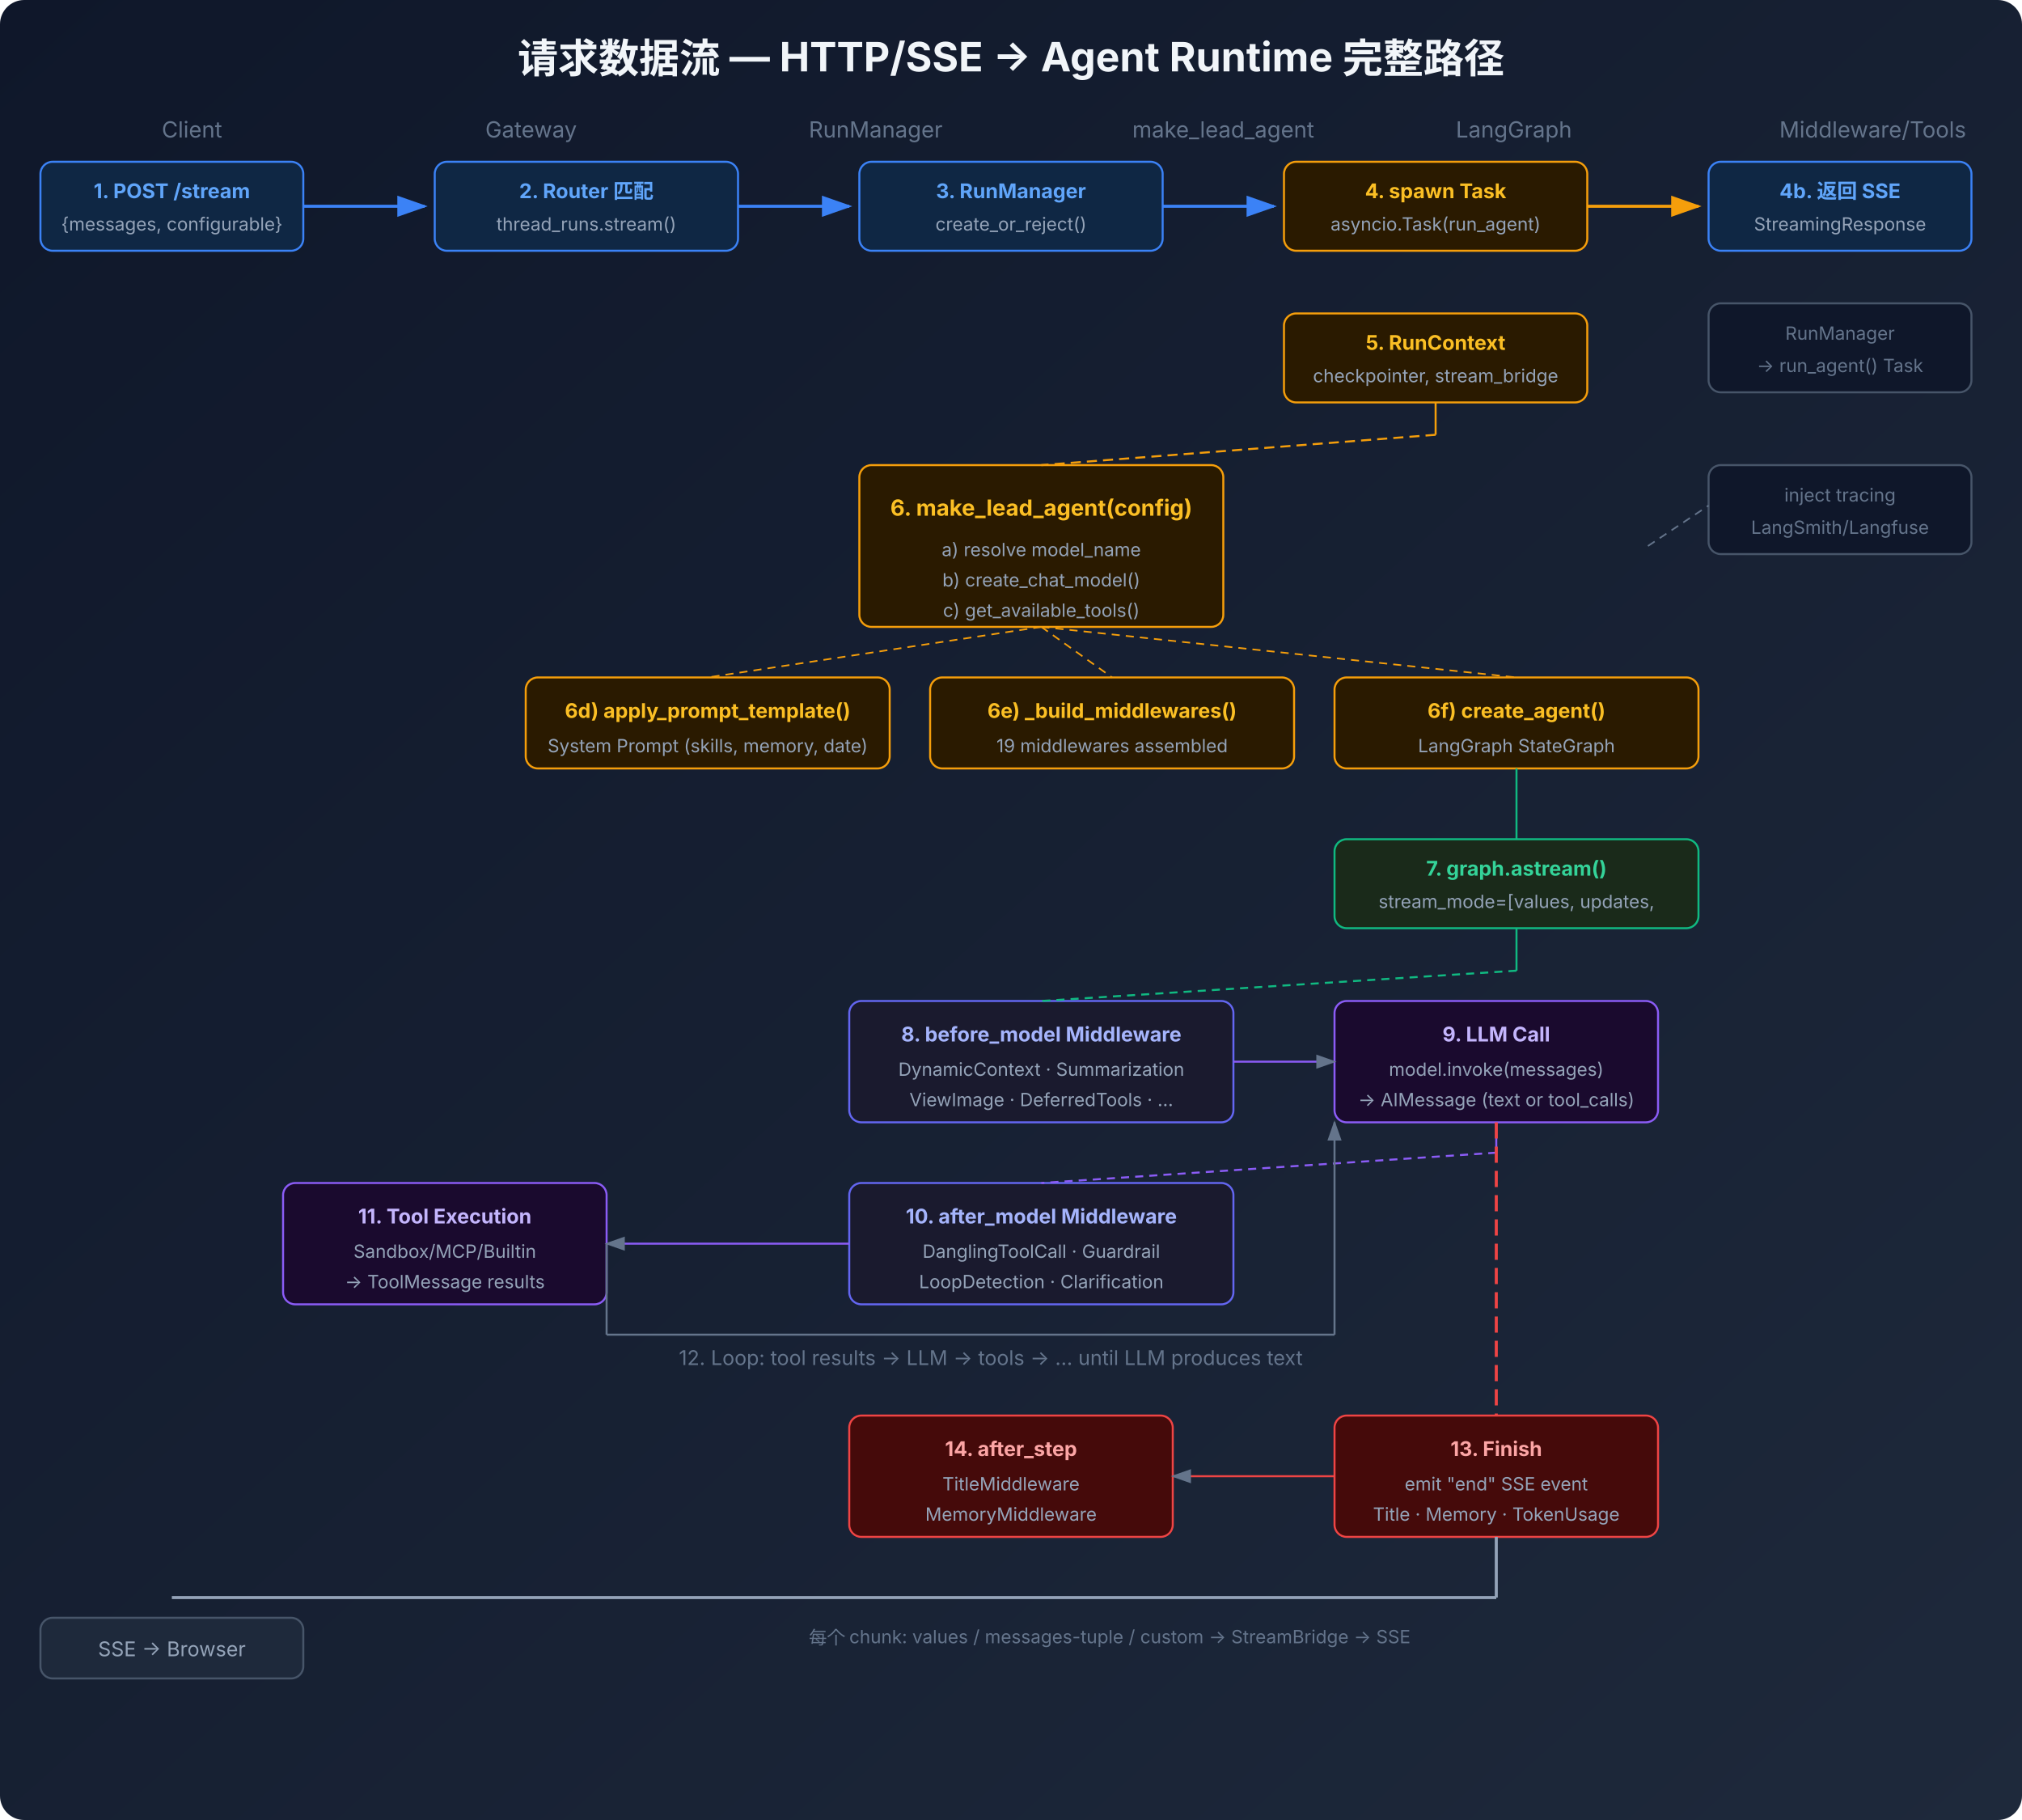
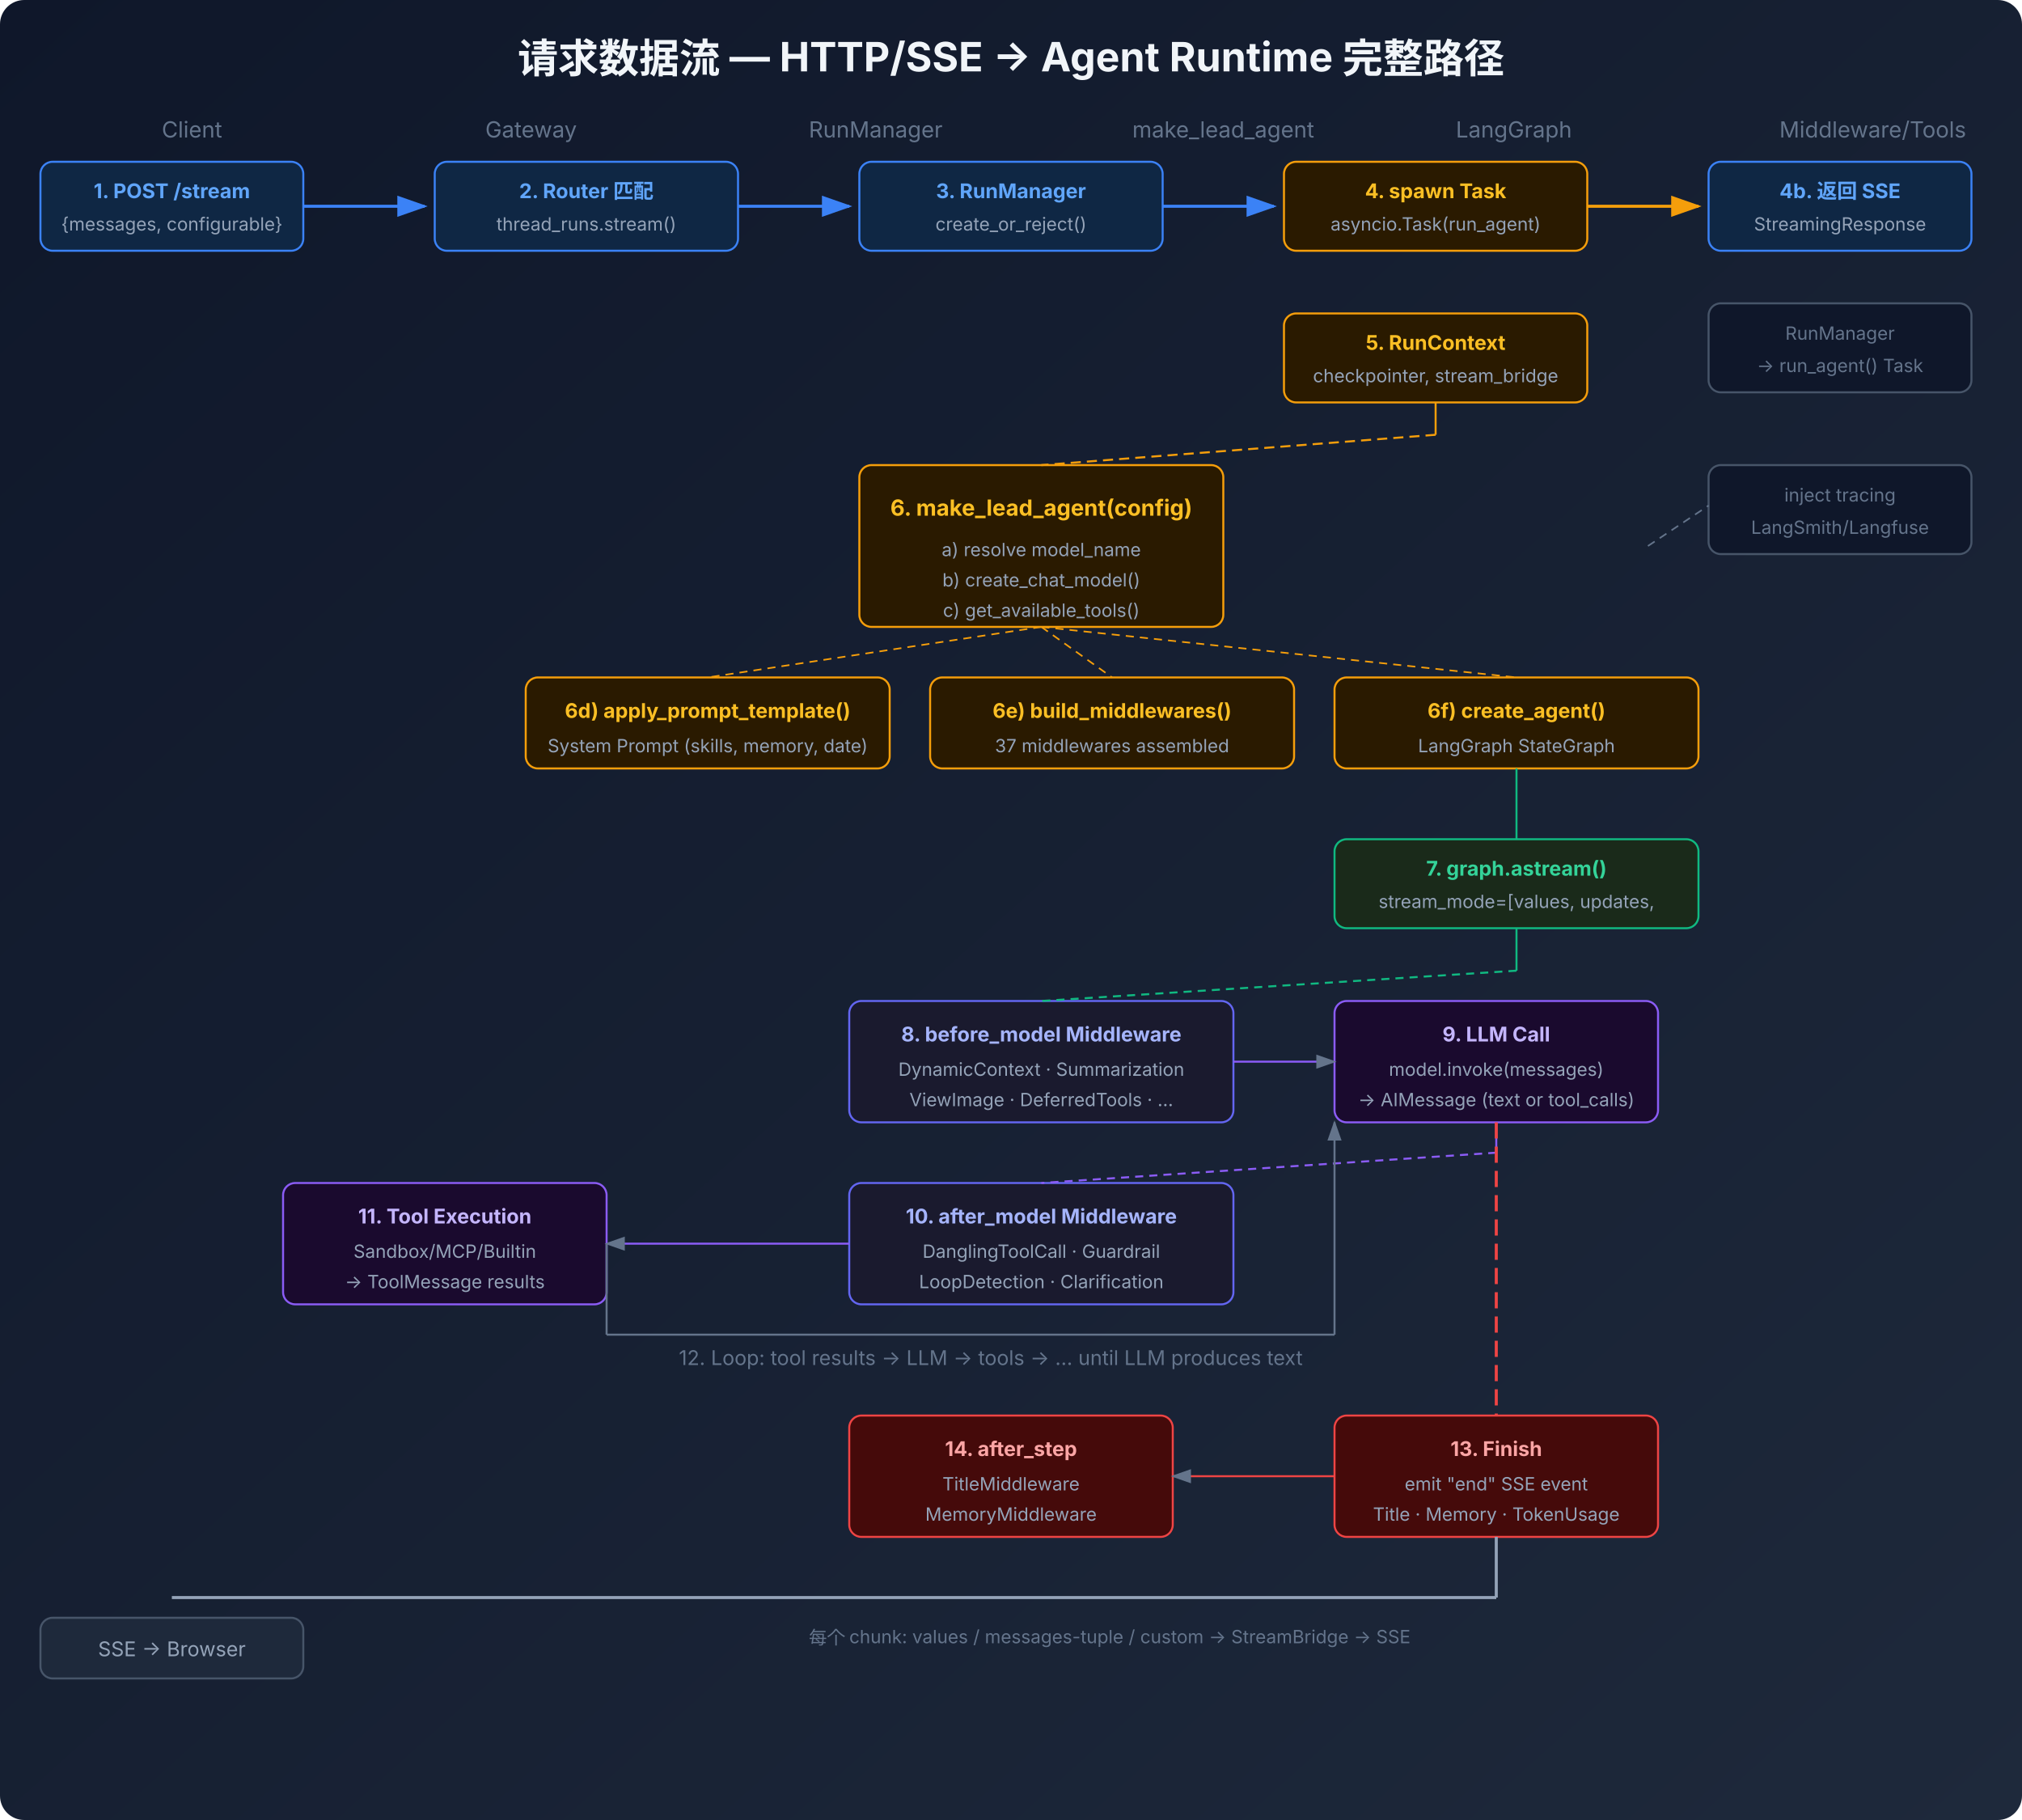
<svg xmlns="http://www.w3.org/2000/svg" viewBox="0 0 1000 900" font-family="system-ui, -apple-system, sans-serif">
  <defs>
    <marker id="arrow" markerWidth="10" markerHeight="7" refX="9" refY="3.5" orient="auto">
      <polygon points="0 0, 10 3.5, 0 7" fill="#64748b" />
    </marker>
    <marker id="arrow-blue" markerWidth="10" markerHeight="7" refX="9" refY="3.5" orient="auto">
      <polygon points="0 0, 10 3.5, 0 7" fill="#3b82f6" />
    </marker>
    <marker id="arrow-orange" markerWidth="10" markerHeight="7" refX="9" refY="3.5" orient="auto">
      <polygon points="0 0, 10 3.5, 0 7" fill="#f59e0b" />
    </marker>
    <linearGradient id="bg" x1="0%" y1="0%" x2="100%" y2="100%">
      <stop offset="0%" style="stop-color:#0f172a" />
      <stop offset="100%" style="stop-color:#1e293b" />
    </linearGradient>
    <filter id="shadow">
      <feDropShadow dx="0" dy="2" stdDeviation="3" flood-opacity="0.3" />
    </filter>
  </defs>
  <rect width="1000" height="900" rx="12" fill="url(#bg)" />
  <text x="500" y="36" text-anchor="middle" fill="#f1f5f9" font-size="20" font-weight="bold">请求数据流 — HTTP/SSE → Agent Runtime 完整路径</text>
  <text x="80" y="68" fill="#64748b" font-size="11">Client</text>
  <text x="240" y="68" fill="#64748b" font-size="11">Gateway</text>
  <text x="400" y="68" fill="#64748b" font-size="11">RunManager</text>
  <text x="560" y="68" fill="#64748b" font-size="11">make_lead_agent</text>
  <text x="720" y="68" fill="#64748b" font-size="11">LangGraph</text>
  <text x="880" y="68" fill="#64748b" font-size="11">Middleware/Tools</text>
  <rect x="20" y="80" width="130" height="44" rx="6" fill="#0f2744" stroke="#3b82f6" stroke-width="1" />
  <text x="85" y="98" text-anchor="middle" fill="#60a5fa" font-size="10" font-weight="bold">1. POST /stream</text>
  <text x="85" y="114" text-anchor="middle" fill="#94a3b8" font-size="9">{messages, configurable}</text>
  <line x1="150" y1="102" x2="210" y2="102" stroke="#3b82f6" stroke-width="1.5" marker-end="url(#arrow-blue)" />
  <rect x="215" y="80" width="150" height="44" rx="6" fill="#0f2744" stroke="#3b82f6" stroke-width="1" />
  <text x="290" y="98" text-anchor="middle" fill="#60a5fa" font-size="10" font-weight="bold">2. Router 匹配</text>
  <text x="290" y="114" text-anchor="middle" fill="#94a3b8" font-size="9">thread_runs.stream()</text>
  <line x1="365" y1="102" x2="420" y2="102" stroke="#3b82f6" stroke-width="1.5" marker-end="url(#arrow-blue)" />
  <rect x="425" y="80" width="150" height="44" rx="6" fill="#0f2744" stroke="#3b82f6" stroke-width="1" />
  <text x="500" y="98" text-anchor="middle" fill="#60a5fa" font-size="10" font-weight="bold">3. RunManager</text>
  <text x="500" y="114" text-anchor="middle" fill="#94a3b8" font-size="9">create_or_reject()</text>
  <line x1="575" y1="102" x2="630" y2="102" stroke="#3b82f6" stroke-width="1.5" marker-end="url(#arrow-blue)" />
  <rect x="635" y="80" width="150" height="44" rx="6" fill="#2a1a00" stroke="#f59e0b" stroke-width="1" />
  <text x="710" y="98" text-anchor="middle" fill="#fbbf24" font-size="10" font-weight="bold">4. spawn Task</text>
  <text x="710" y="114" text-anchor="middle" fill="#94a3b8" font-size="9">asyncio.Task(run_agent)</text>
  <line x1="785" y1="102" x2="840" y2="102" stroke="#f59e0b" stroke-width="1.5" marker-end="url(#arrow-orange)" />
  <rect x="845" y="80" width="130" height="44" rx="6" fill="#0f2744" stroke="#3b82f6" stroke-width="1" />
  <text x="910" y="98" text-anchor="middle" fill="#60a5fa" font-size="10" font-weight="bold">4b. 返回 SSE</text>
  <text x="910" y="114" text-anchor="middle" fill="#94a3b8" font-size="9">StreamingResponse</text>
  <rect x="635" y="155" width="150" height="44" rx="6" fill="#2a1a00" stroke="#f59e0b" stroke-width="1" />
  <text x="710" y="173" text-anchor="middle" fill="#fbbf24" font-size="10" font-weight="bold">5. RunContext</text>
  <text x="710" y="189" text-anchor="middle" fill="#94a3b8" font-size="9">checkpointer, stream_bridge</text>
  <rect x="425" y="230" width="180" height="80" rx="6" fill="#2a1a00" stroke="#f59e0b" stroke-width="1" />
  <text x="515" y="255" text-anchor="middle" fill="#fbbf24" font-size="11" font-weight="bold">6. make_lead_agent(config)</text>
  <text x="515" y="275" text-anchor="middle" fill="#94a3b8" font-size="9">a) resolve model_name</text>
  <text x="515" y="290" text-anchor="middle" fill="#94a3b8" font-size="9">b) create_chat_model()</text>
  <text x="515" y="305" text-anchor="middle" fill="#94a3b8" font-size="9">c) get_available_tools()</text>
  <line x1="710" y1="199" x2="710" y2="215" stroke="#f59e0b" stroke-width="1" />
  <line x1="710" y1="215" x2="515" y2="230" stroke="#f59e0b" stroke-width="1" stroke-dasharray="5,3" />
  <rect x="260" y="335" width="180" height="45" rx="6" fill="#2a1a00" stroke="#f59e0b" stroke-width="1" />
  <text x="350" y="355" text-anchor="middle" fill="#fbbf24" font-size="10" font-weight="bold">6d) apply_prompt_template()</text>
  <text x="350" y="372" text-anchor="middle" fill="#94a3b8" font-size="9">System Prompt (skills, memory, date)</text>
  <rect x="460" y="335" width="180" height="45" rx="6" fill="#2a1a00" stroke="#f59e0b" stroke-width="1" />
-   <text x="550" y="355" text-anchor="middle" fill="#fbbf24" font-size="10" font-weight="bold">6e) _build_middlewares()</text>
-   <text x="550" y="372" text-anchor="middle" fill="#94a3b8" font-size="9">19 middlewares assembled</text>
+   <text x="550" y="355" text-anchor="middle" fill="#fbbf24" font-size="10" font-weight="bold">6e) build_middlewares()</text>
+   <text x="550" y="372" text-anchor="middle" fill="#94a3b8" font-size="9">37 middlewares assembled</text>
  <rect x="660" y="335" width="180" height="45" rx="6" fill="#2a1a00" stroke="#f59e0b" stroke-width="1" />
  <text x="750" y="355" text-anchor="middle" fill="#fbbf24" font-size="10" font-weight="bold">6f) create_agent()</text>
  <text x="750" y="372" text-anchor="middle" fill="#94a3b8" font-size="9">LangGraph StateGraph</text>
  <line x1="515" y1="310" x2="350" y2="335" stroke="#f59e0b" stroke-width="0.8" stroke-dasharray="4,3" />
  <line x1="515" y1="310" x2="550" y2="335" stroke="#f59e0b" stroke-width="0.8" stroke-dasharray="4,3" />
  <line x1="515" y1="310" x2="750" y2="335" stroke="#f59e0b" stroke-width="0.8" stroke-dasharray="4,3" />
  <rect x="660" y="415" width="180" height="44" rx="6" fill="#1a2a1a" stroke="#10b981" stroke-width="1" />
  <text x="750" y="433" text-anchor="middle" fill="#34d399" font-size="10" font-weight="bold">7. graph.astream()</text>
  <text x="750" y="449" text-anchor="middle" fill="#94a3b8" font-size="9">stream_mode=[values, updates,</text>
  <line x1="750" y1="380" x2="750" y2="415" stroke="#10b981" stroke-width="1" />
  <rect x="420" y="495" width="190" height="60" rx="6" fill="#1a1a2e" stroke="#6366f1" stroke-width="1" />
  <text x="515" y="515" text-anchor="middle" fill="#a5b4fc" font-size="10" font-weight="bold">8. before_model Middleware</text>
  <text x="515" y="532" text-anchor="middle" fill="#94a3b8" font-size="9">DynamicContext · Summarization</text>
  <text x="515" y="547" text-anchor="middle" fill="#94a3b8" font-size="9">ViewImage · DeferredTools · ...</text>
  <line x1="750" y1="459" x2="750" y2="480" stroke="#10b981" stroke-width="1" />
  <line x1="750" y1="480" x2="515" y2="495" stroke="#10b981" stroke-width="1" stroke-dasharray="4,3" />
  <rect x="660" y="495" width="160" height="60" rx="6" fill="#1a0a2e" stroke="#8b5cf6" stroke-width="1" />
  <text x="740" y="515" text-anchor="middle" fill="#c4b5fd" font-size="10" font-weight="bold">9. LLM Call</text>
  <text x="740" y="532" text-anchor="middle" fill="#94a3b8" font-size="9">model.invoke(messages)</text>
  <text x="740" y="547" text-anchor="middle" fill="#94a3b8" font-size="9">→ AIMessage (text or tool_calls)</text>
  <line x1="610" y1="525" x2="660" y2="525" stroke="#8b5cf6" stroke-width="1" marker-end="url(#arrow)" />
  <rect x="420" y="585" width="190" height="60" rx="6" fill="#1a1a2e" stroke="#6366f1" stroke-width="1" />
  <text x="515" y="605" text-anchor="middle" fill="#a5b4fc" font-size="10" font-weight="bold">10. after_model Middleware</text>
  <text x="515" y="622" text-anchor="middle" fill="#94a3b8" font-size="9">DanglingToolCall · Guardrail</text>
  <text x="515" y="637" text-anchor="middle" fill="#94a3b8" font-size="9">LoopDetection · Clarification</text>
  <line x1="740" y1="555" x2="740" y2="570" stroke="#8b5cf6" stroke-width="1" />
  <line x1="740" y1="570" x2="515" y2="585" stroke="#8b5cf6" stroke-width="1" stroke-dasharray="4,3" />
  <rect x="140" y="585" width="160" height="60" rx="6" fill="#1a0a2e" stroke="#8b5cf6" stroke-width="1" />
  <text x="220" y="605" text-anchor="middle" fill="#c4b5fd" font-size="10" font-weight="bold">11. Tool Execution</text>
  <text x="220" y="622" text-anchor="middle" fill="#94a3b8" font-size="9">Sandbox/MCP/Builtin</text>
  <text x="220" y="637" text-anchor="middle" fill="#94a3b8" font-size="9">→ ToolMessage results</text>
  <line x1="420" y1="615" x2="300" y2="615" stroke="#8b5cf6" stroke-width="1" marker-end="url(#arrow)" />
  <line x1="300" y1="615" x2="300" y2="660" stroke="#64748b" stroke-width="1" />
  <line x1="300" y1="660" x2="660" y2="660" stroke="#64748b" stroke-width="1" />
  <line x1="660" y1="660" x2="660" y2="555" stroke="#64748b" stroke-width="1" marker-end="url(#arrow)" />
  <text x="490" y="675" text-anchor="middle" fill="#64748b" font-size="10">12. Loop: tool results → LLM → tools → ... until LLM produces text</text>
  <rect x="660" y="700" width="160" height="60" rx="6" fill="#450a0a" stroke="#ef4444" stroke-width="1" />
  <text x="740" y="720" text-anchor="middle" fill="#fca5a5" font-size="10" font-weight="bold">13. Finish</text>
  <text x="740" y="737" text-anchor="middle" fill="#94a3b8" font-size="9">emit "end" SSE event</text>
  <text x="740" y="752" text-anchor="middle" fill="#94a3b8" font-size="9">Title · Memory · TokenUsage</text>
  <line x1="740" y1="555" x2="740" y2="700" stroke="#ef4444" stroke-width="1.5" stroke-dasharray="8,4" />
  <rect x="420" y="700" width="160" height="60" rx="6" fill="#450a0a" stroke="#ef4444" stroke-width="1" />
  <text x="500" y="720" text-anchor="middle" fill="#fca5a5" font-size="10" font-weight="bold">14. after_step</text>
  <text x="500" y="737" text-anchor="middle" fill="#94a3b8" font-size="9">TitleMiddleware</text>
  <text x="500" y="752" text-anchor="middle" fill="#94a3b8" font-size="9">MemoryMiddleware</text>
  <line x1="660" y1="730" x2="580" y2="730" stroke="#ef4444" stroke-width="1" marker-end="url(#arrow)" />
  <line x1="740" y1="760" x2="740" y2="790" stroke="#94a3b8" stroke-width="1.5" />
  <line x1="740" y1="790" x2="85" y2="790" stroke="#94a3b8" stroke-width="1.5" />
  <rect x="20" y="800" width="130" height="30" rx="6" fill="#1e293b" stroke="#475569" stroke-width="1" />
  <text x="85" y="819" text-anchor="middle" fill="#94a3b8" font-size="10">SSE → Browser</text>
  <text x="400" y="813" fill="#64748b" font-size="9">每个 chunk: values / messages-tuple / custom → StreamBridge → SSE</text>
  <rect x="845" y="150" width="130" height="44" rx="6" fill="#0f172a" stroke="#475569" stroke-width="1" />
  <text x="910" y="168" text-anchor="middle" fill="#64748b" font-size="9">RunManager</text>
  <text x="910" y="184" text-anchor="middle" fill="#64748b" font-size="9">→ run_agent() Task</text>
  <rect x="845" y="230" width="130" height="44" rx="6" fill="#0f172a" stroke="#475569" stroke-width="1" />
  <text x="910" y="248" text-anchor="middle" fill="#64748b" font-size="9">inject tracing</text>
  <text x="910" y="264" text-anchor="middle" fill="#64748b" font-size="9">LangSmith/Langfuse</text>
  <line x1="815" y1="270" x2="845" y2="250" stroke="#64748b" stroke-width="0.8" stroke-dasharray="4,3" />
</svg>
